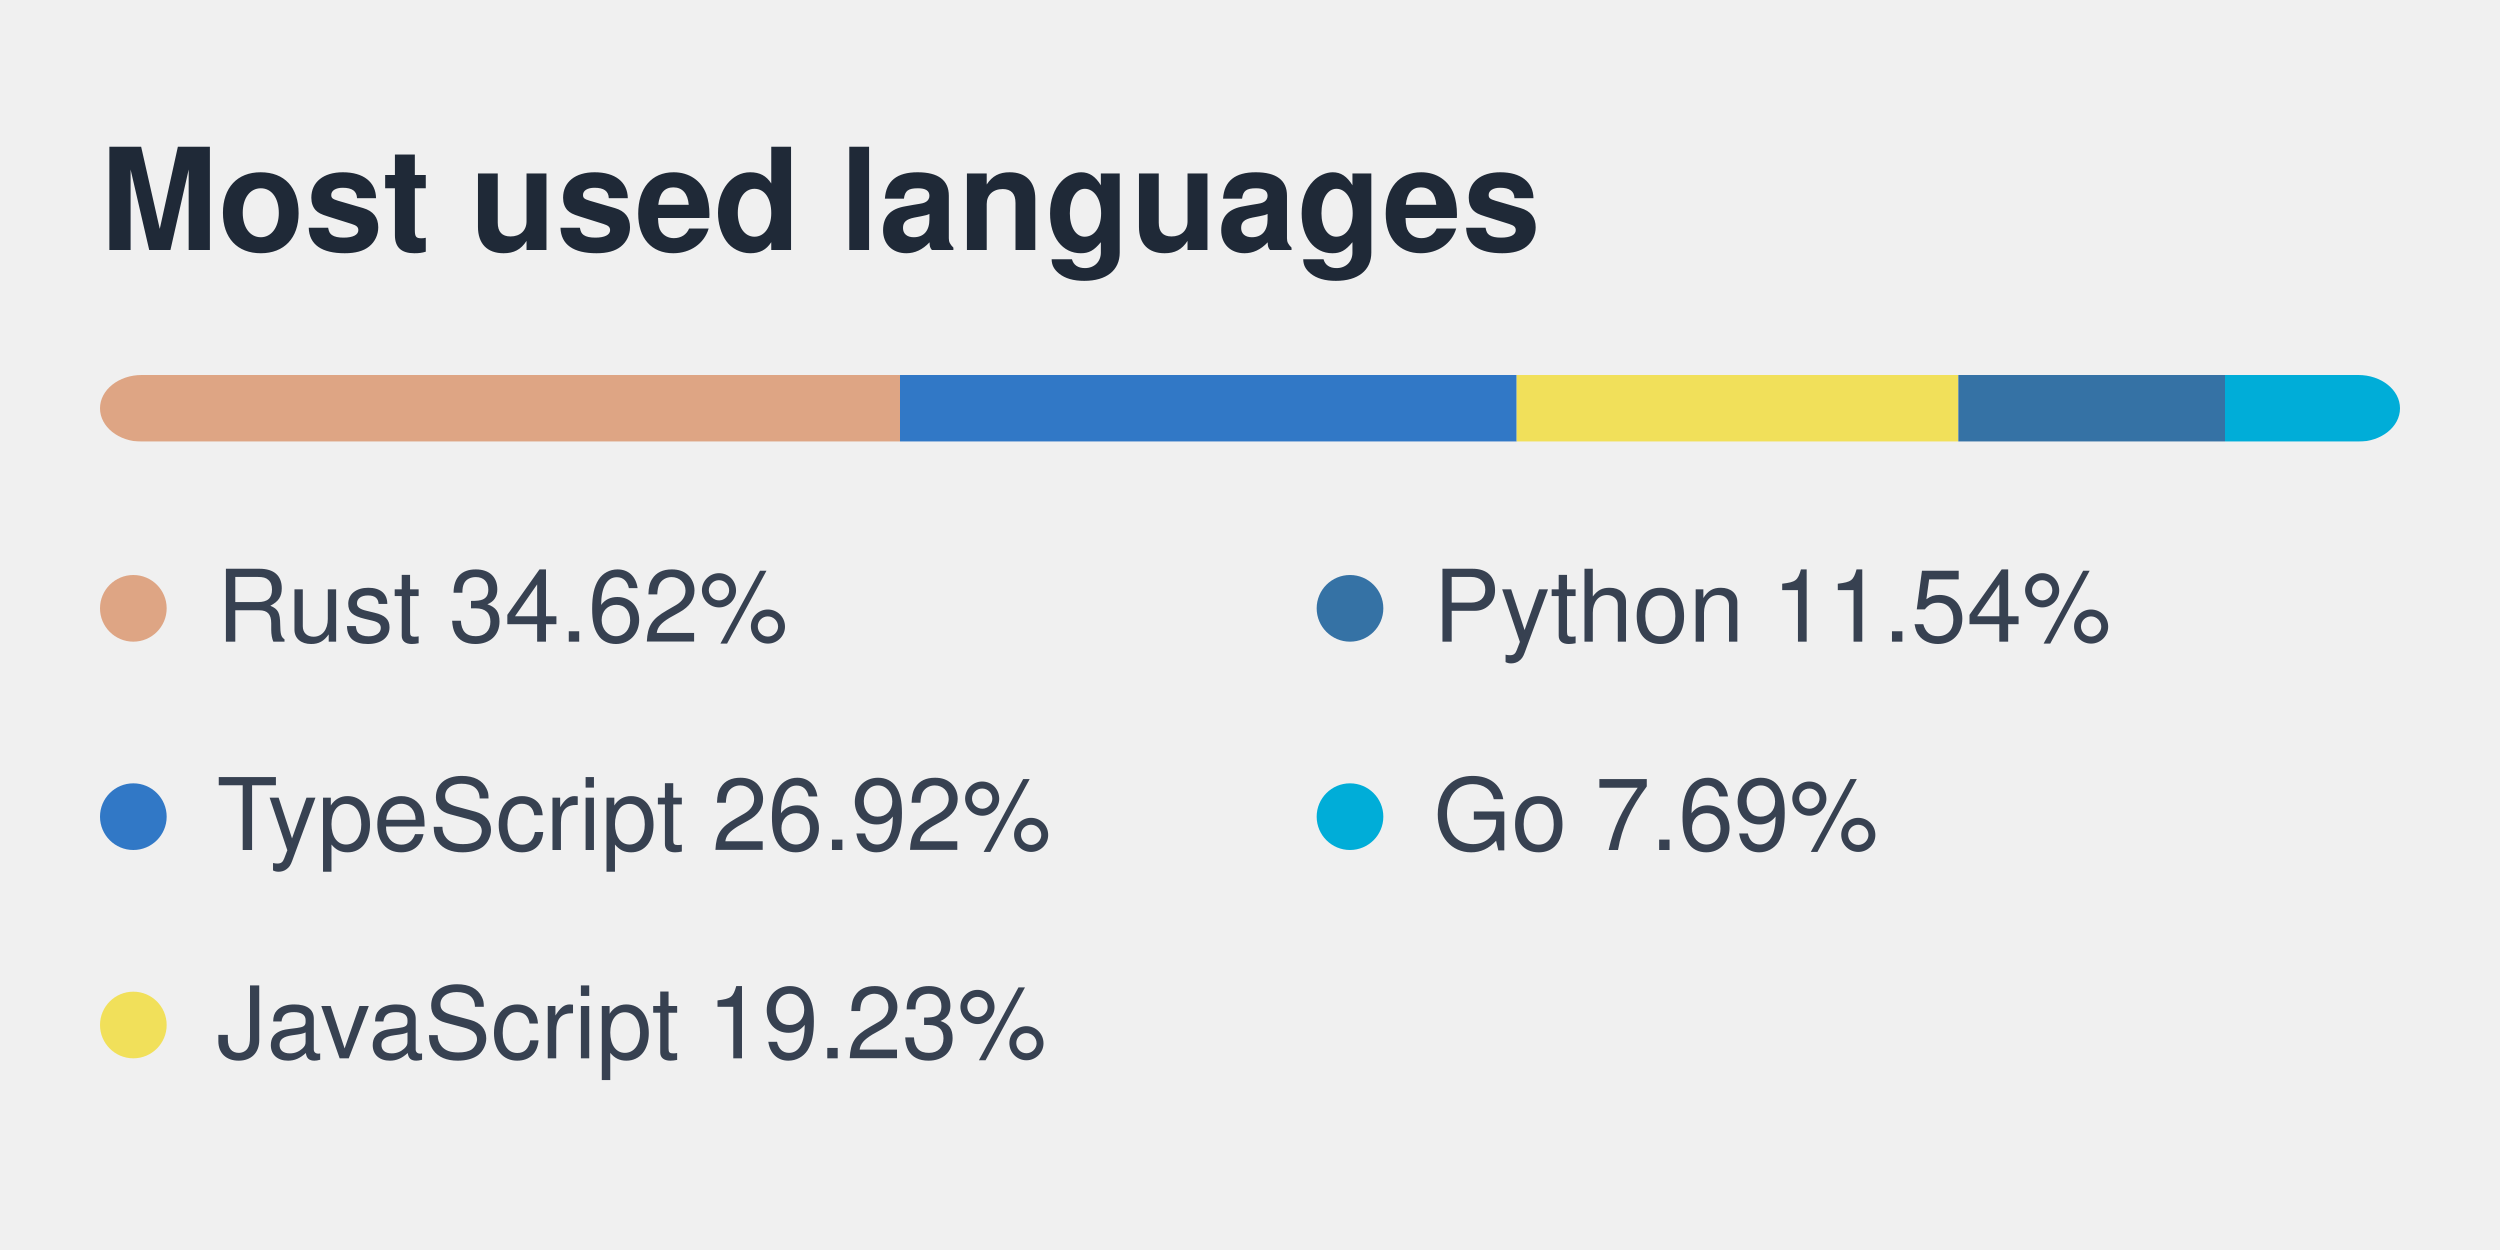
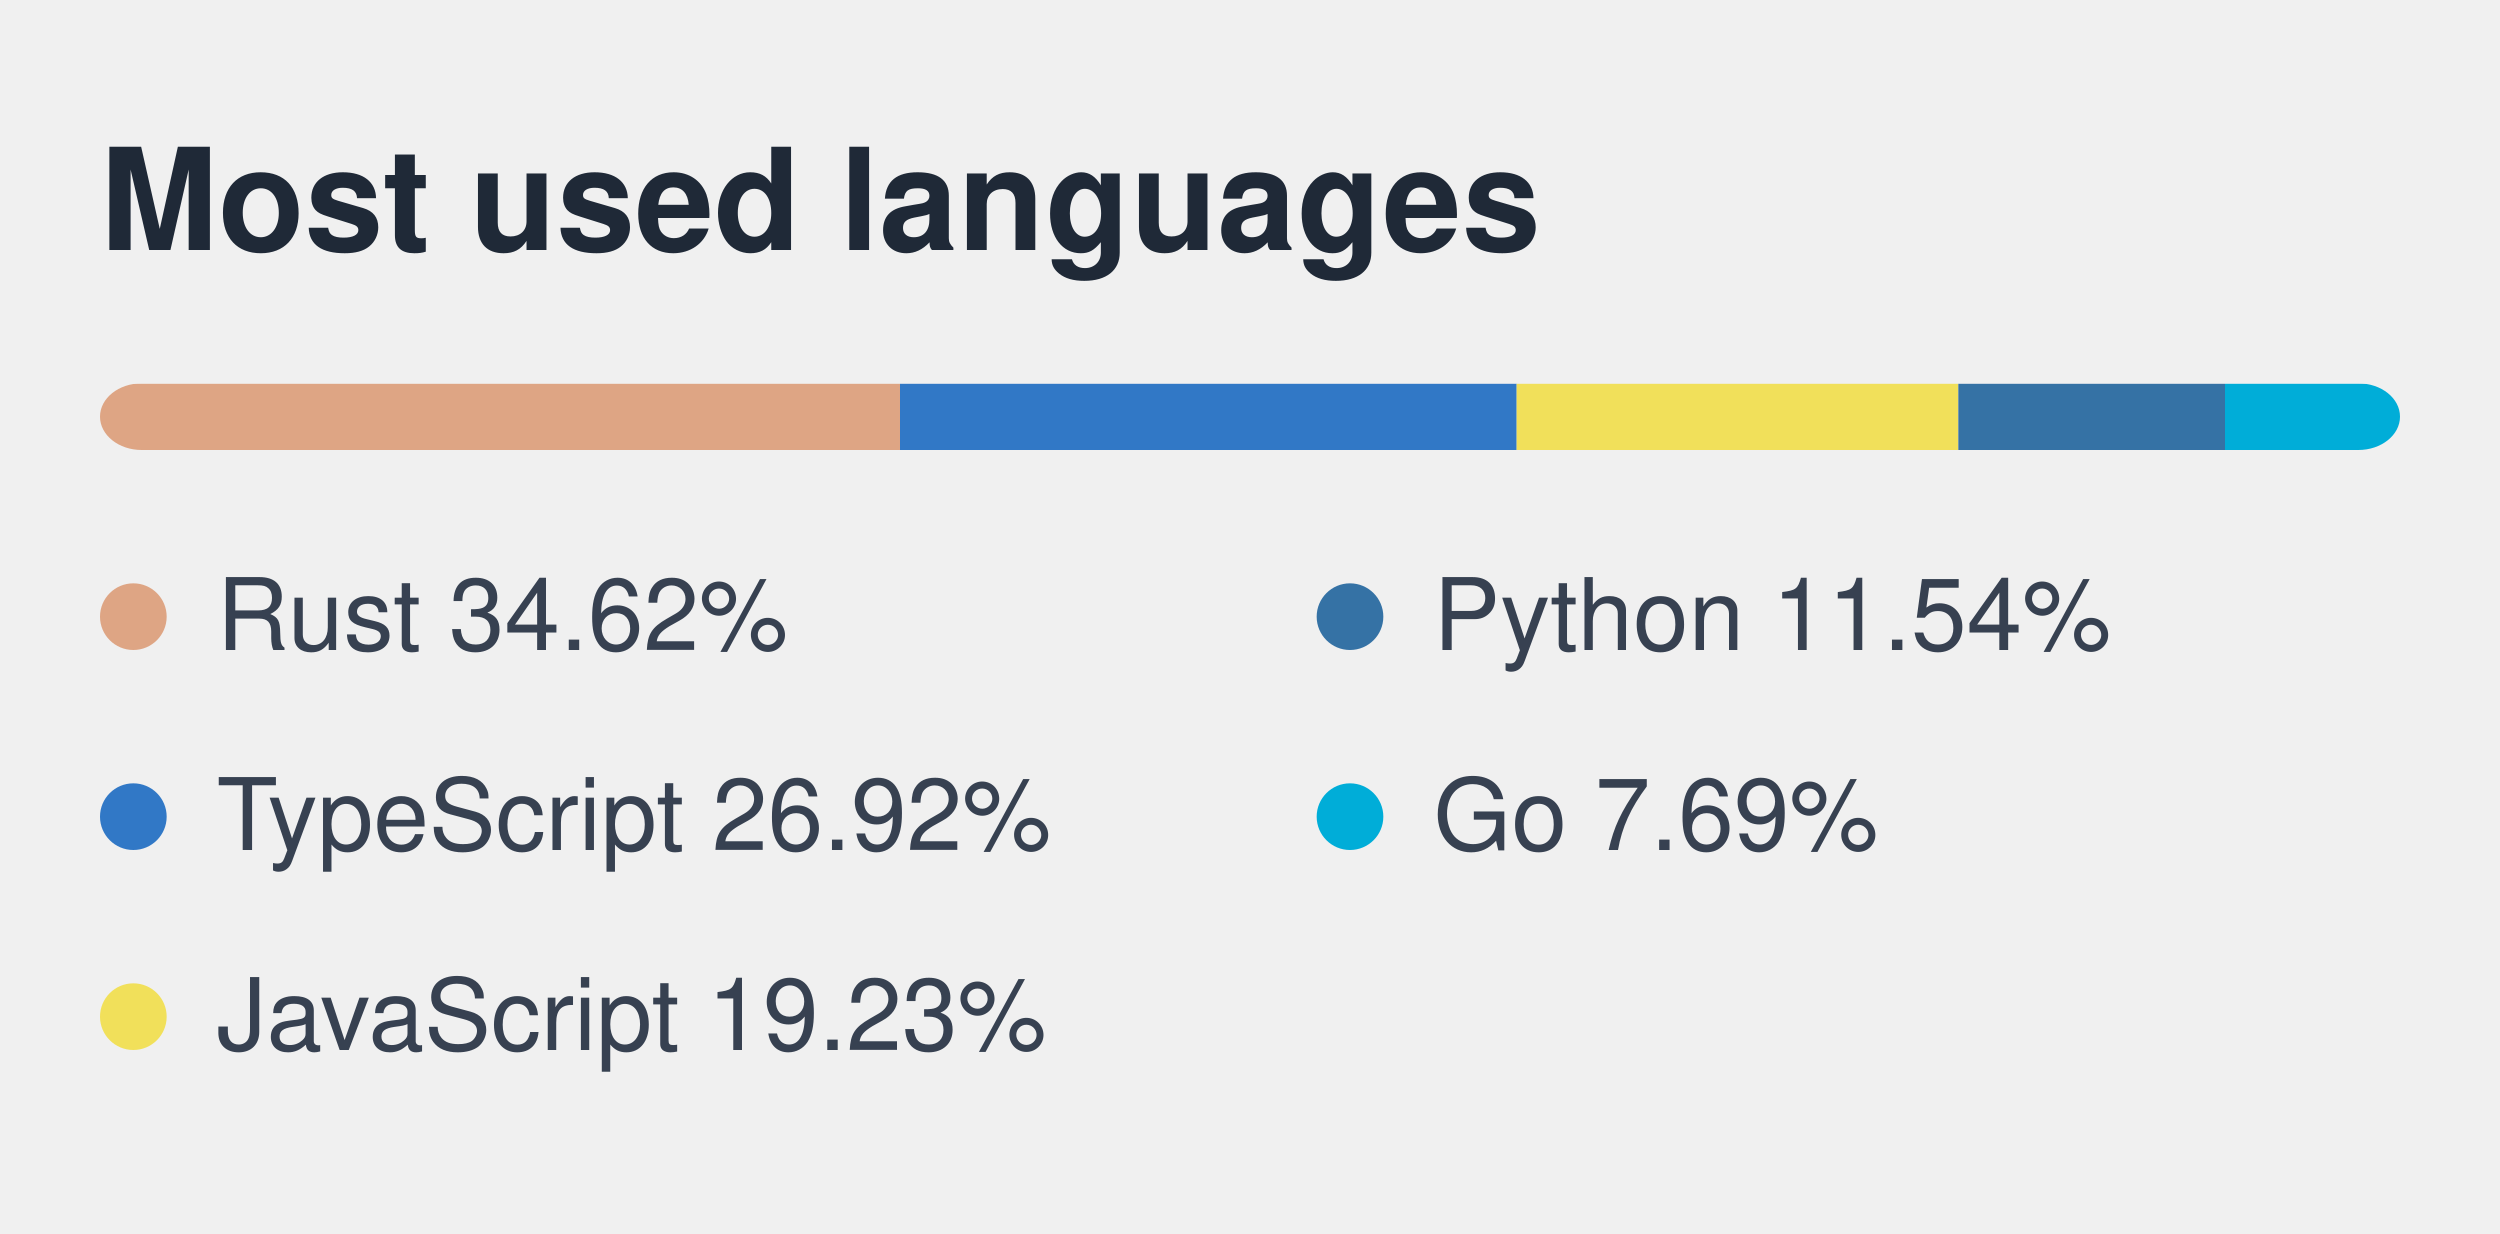
- <svg xmlns="http://www.w3.org/2000/svg" width="300" height="150" viewBox="0 0 300 150" fill="none" role="img" aria-labelledby="title-id" aria-describedby="description-id">
+ <svg xmlns="http://www.w3.org/2000/svg" width="300" height="148" viewBox="0 0 300 148" fill="none" role="img" aria-labelledby="title-id" aria-describedby="description-id">
  <style>
  /* 
    * Card styles for GitHub StatCrab
    * 
    * This file contains the styles for the base card component.
  */
  
  .title {
    font: 800 17px "Helvetica Neue", Helvetica, Arial, sans-serif;
  }
  
  .statsCard &gt; .row &gt; .label, .statsCard &gt; .row &gt; .value {
    font: 600 15px "Helvetica Neue", Helvetica, Arial, sans-serif;
  }
  
  .langsCard &gt; .row &gt; .label, .langsCard &gt; .row &gt; .value {
    font: 400 12px "Helvetica Neue", Helvetica, Arial, sans-serif;
  }
  
  /**
   * Light theme.
   */
  
  .title {
    fill: #1f2937;
  }
  
  .label, .value {
    fill: #374151;
  }
  
  .icon {
    fill: #1f2937;
  }
  
  .background {
    fill: #ffffff;
    stroke: #e5e7eb;
  }
  
  .progressBarBackground {
    fill: #f3f4f6;
  }
  </style>
  <g transform="translate(12, 30)">
    <text x="0" y="0" class="title">Most used languages</text>
  </g>
  <g class="langsCard" x="0" y="0">
    <g class="horizontal-bar">
-       <svg width="276" x="12" y="45">
+       <svg width="276" x="12" y="46">
        <mask id="bar-mask">
          <rect x="0" y="0" width="276" height="8" fill="white" rx="5" />
        </mask>
        <rect mask="url(#bar-mask)" x="0" y="0" width="96" height="8" fill="#dea584" />
        <rect mask="url(#bar-mask)" x="96" y="0" width="74" height="8" fill="#3178c6" />
        <rect mask="url(#bar-mask)" x="170" y="0" width="53" height="8" fill="#f1e05a" />
        <rect mask="url(#bar-mask)" x="223" y="0" width="32" height="8" fill="#3572A5" />
        <rect mask="url(#bar-mask)" x="255" y="0" width="21" height="8" fill="#00ADD8" />
      </svg>
    </g>
    <g class="row">
-       <circle cx="16" cy="73" r="4" fill="#dea584" />
-       <text x="26" y="77" class="label">Rust 34.62%</text>
-       <circle cx="162" cy="73" r="4" fill="#3572A5" />
-       <text x="172" y="77" class="label">Python 11.54%</text>
+       <circle cx="16" cy="74" r="4" fill="#dea584" />
+       <text x="26" y="78" class="label">Rust 34.62%</text>
+       <circle cx="162" cy="74" r="4" fill="#3572A5" />
+       <text x="172" y="78" class="label">Python 11.54%</text>
    </g>
    <g class="row">
      <circle cx="16" cy="98" r="4" fill="#3178c6" />
      <text x="26" y="102" class="label">TypeScript 26.92%</text>
      <circle cx="162" cy="98" r="4" fill="#00ADD8" />
      <text x="172" y="102" class="label">Go 7.69%</text>
    </g>
    <g class="row">
-       <circle cx="16" cy="123" r="4" fill="#f1e05a" />
-       <text x="26" y="127" class="label">JavaScript 19.23%</text>
+       <circle cx="16" cy="122" r="4" fill="#f1e05a" />
+       <text x="26" y="126" class="label">JavaScript 19.23%</text>
    </g>
  </g>
</svg>
